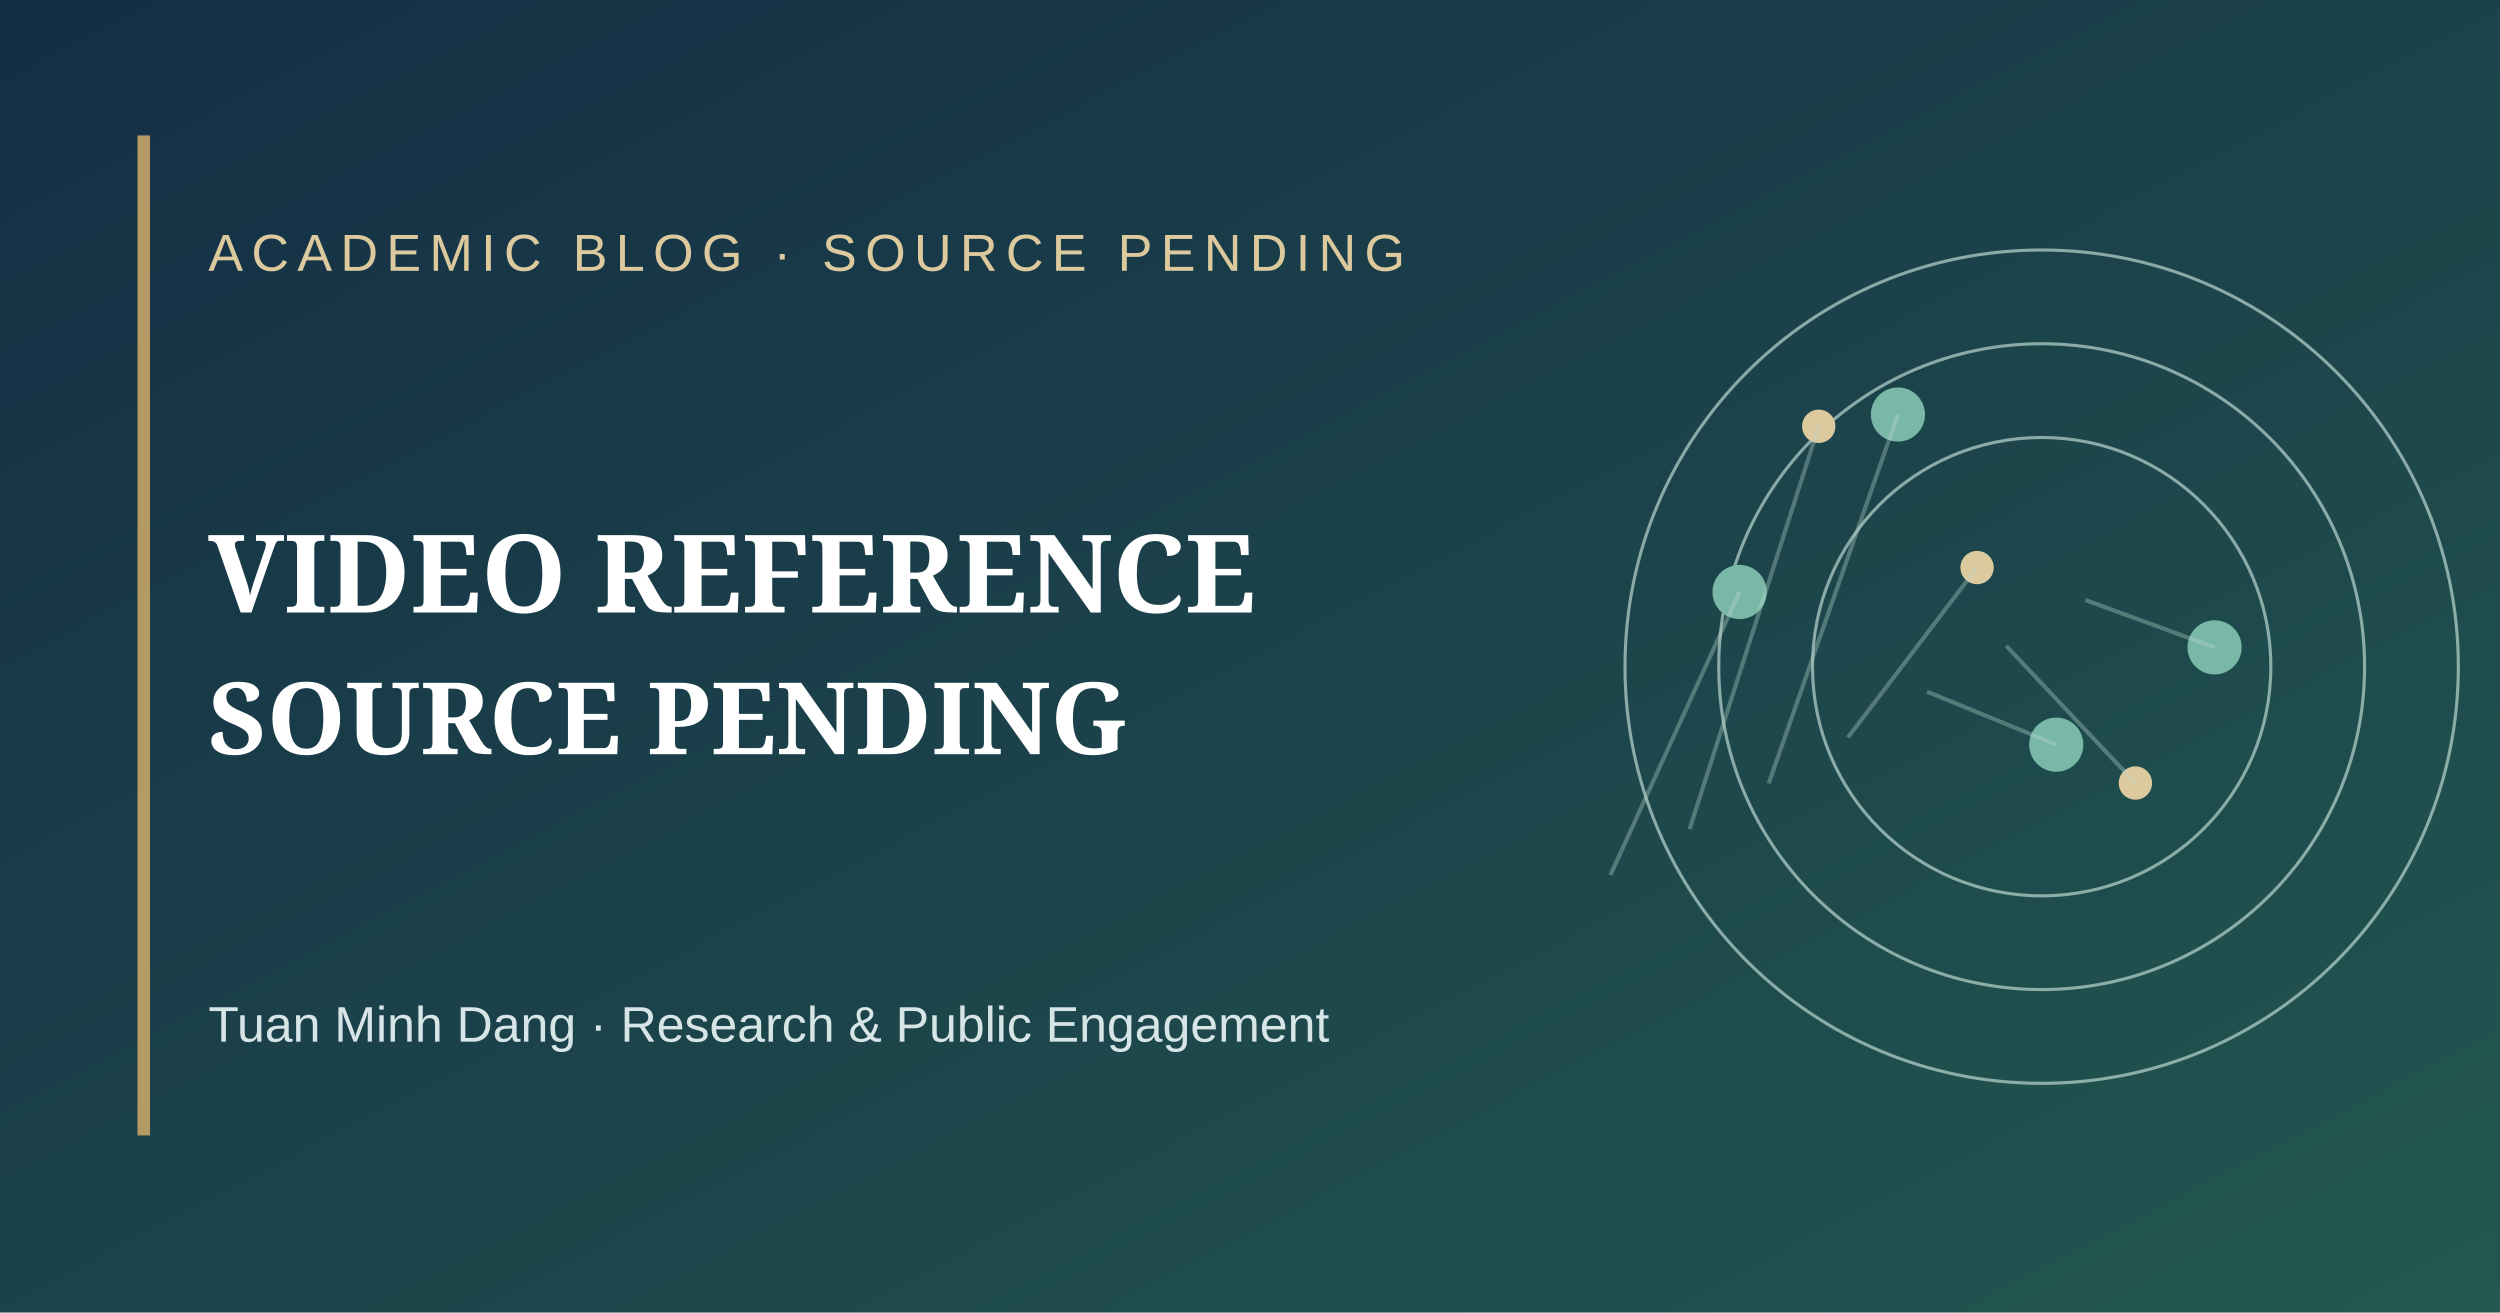
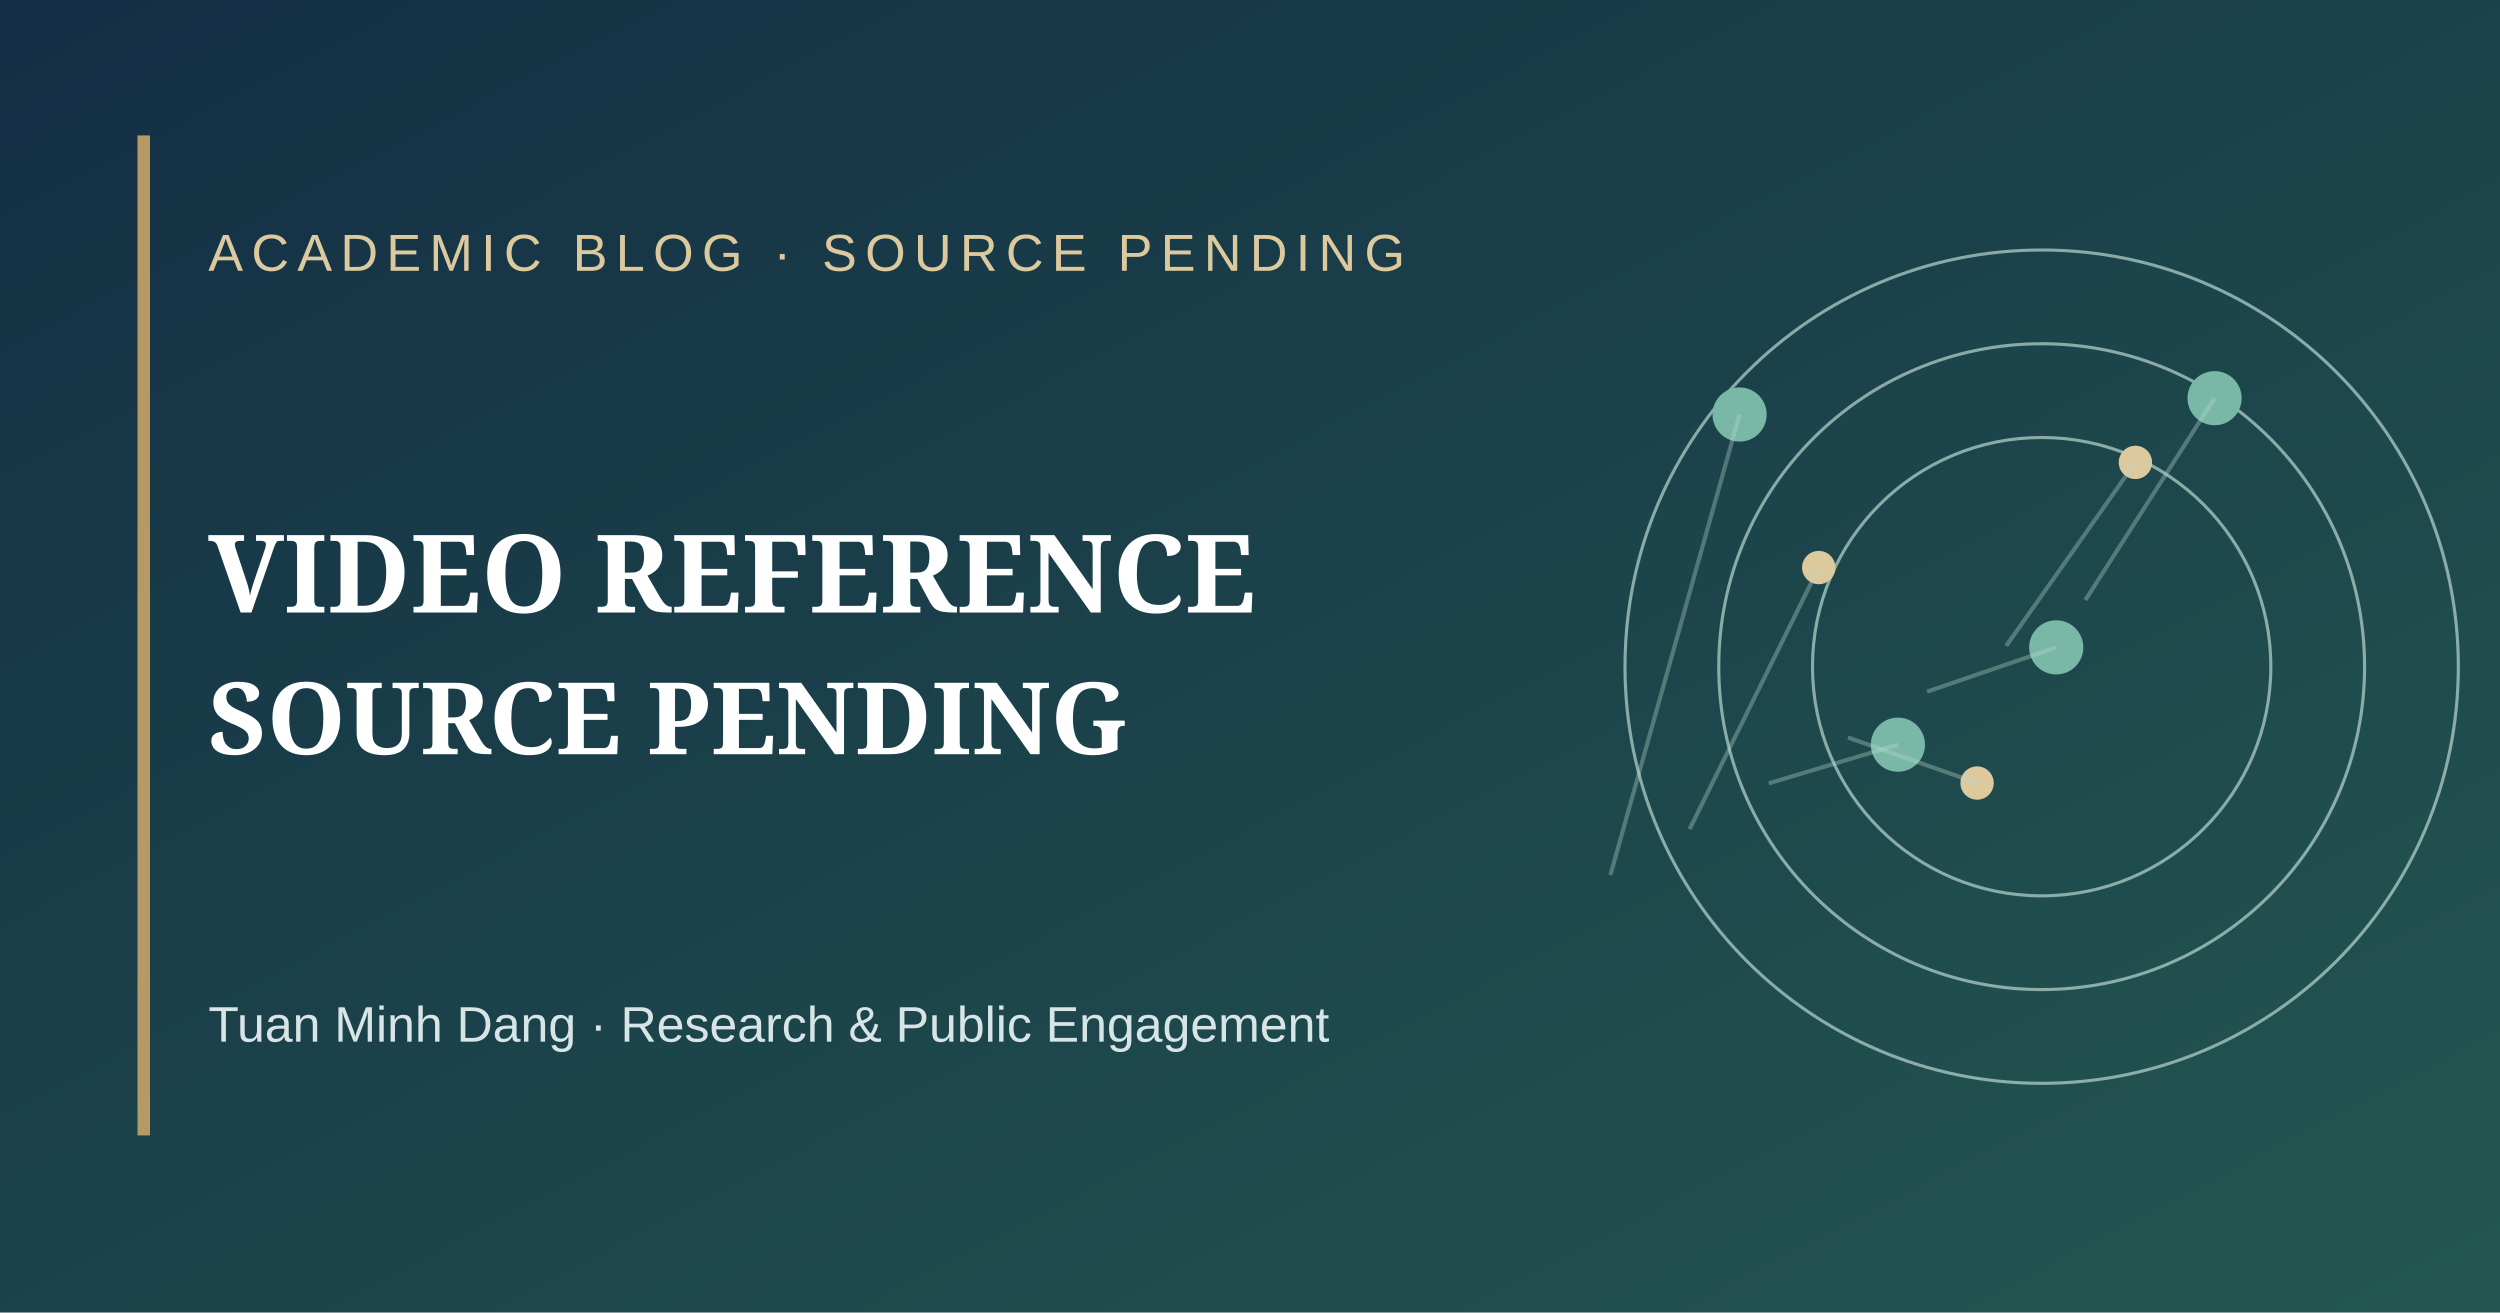
<svg xmlns="http://www.w3.org/2000/svg" width="1200" height="630" viewBox="0 0 1200 630">
  <defs>
    <linearGradient id="g" x2="1" y2="1">
      <stop stop-color="#142e45" />
      <stop offset="1" stop-color="#235750" />
    </linearGradient>
  </defs>
  <rect width="1200" height="630" fill="url(#g)" />
  <rect x="66" y="65" width="6" height="480" fill="#b69a65" />
  <g opacity=".7" fill="none" stroke="#b9d6ce" stroke-width="1.5">
    <circle cx="980" cy="320" r="155" />
    <circle cx="980" cy="320" r="200" />
    <circle cx="980" cy="320" r="110" />
  </g>
-   <circle cx="835" cy="284.159" r="13" fill="#79b8a7" />
-   <path d="M835 284.159 L773 420" stroke="#b9d6ce" stroke-opacity=".35" stroke-width="2" />
-   <circle cx="873" cy="204.609" r="8" fill="#dcca9e" />
-   <path d="M873 204.609 L811 398" stroke="#b9d6ce" stroke-opacity=".35" stroke-width="2" />
-   <circle cx="911" cy="198.97" r="13" fill="#79b8a7" />
-   <path d="M911 198.97 L849 376" stroke="#b9d6ce" stroke-opacity=".35" stroke-width="2" />
-   <circle cx="949" cy="272.427" r="8" fill="#dcca9e" />
-   <path d="M949 272.427 L887 354" stroke="#b9d6ce" stroke-opacity=".35" stroke-width="2" />
-   <circle cx="987" cy="357.443" r="13" fill="#79b8a7" />
-   <path d="M987 357.443 L925 332" stroke="#b9d6ce" stroke-opacity=".35" stroke-width="2" />
-   <circle cx="1025" cy="375.856" r="8" fill="#dcca9e" />
-   <path d="M1025 375.856 L963 310" stroke="#b9d6ce" stroke-opacity=".35" stroke-width="2" />
-   <circle cx="1063" cy="310.736" r="13" fill="#79b8a7" />
-   <path d="M1063 310.736 L1001 288" stroke="#b9d6ce" stroke-opacity=".35" stroke-width="2" />
+   <circle cx="835" cy="198.97" r="13" fill="#79b8a7" />
+   <path d="M835 198.97 L773 420" stroke="#b9d6ce" stroke-opacity=".35" stroke-width="2" />
+   <circle cx="873" cy="272.427" r="8" fill="#dcca9e" />
+   <path d="M873 272.427 L811 398" stroke="#b9d6ce" stroke-opacity=".35" stroke-width="2" />
+   <circle cx="911" cy="357.443" r="13" fill="#79b8a7" />
+   <path d="M911 357.443 L849 376" stroke="#b9d6ce" stroke-opacity=".35" stroke-width="2" />
+   <circle cx="949" cy="375.856" r="8" fill="#dcca9e" />
+   <path d="M949 375.856 L887 354" stroke="#b9d6ce" stroke-opacity=".35" stroke-width="2" />
+   <circle cx="987" cy="310.736" r="13" fill="#79b8a7" />
+   <path d="M987 310.736 L925 332" stroke="#b9d6ce" stroke-opacity=".35" stroke-width="2" />
+   <circle cx="1025" cy="221.955" r="8" fill="#dcca9e" />
+   <path d="M1025 221.955 L963 310" stroke="#b9d6ce" stroke-opacity=".35" stroke-width="2" />
+   <circle cx="1063" cy="191.137" r="13" fill="#79b8a7" />
+   <path d="M1063 191.137 L1001 288" stroke="#b9d6ce" stroke-opacity=".35" stroke-width="2" />
  <text x="100" y="130" fill="#dcca9e" font-family="Arial,sans-serif" font-size="25" letter-spacing="4">ACADEMIC BLOG · SOURCE PENDING</text>
  <text x="100" y="294" fill="white" font-family="Georgia,serif" font-size="52" font-weight="bold">VIDEO REFERENCE</text>
  <text x="100" y="362" fill="white" font-family="Georgia,serif" font-size="48" font-weight="bold">SOURCE PENDING</text>
  <text x="100" y="500" fill="#d7e5e7" font-family="Arial,sans-serif" font-size="24">Tuan Minh Dang · Research &amp; Public Engagement</text>
</svg>
